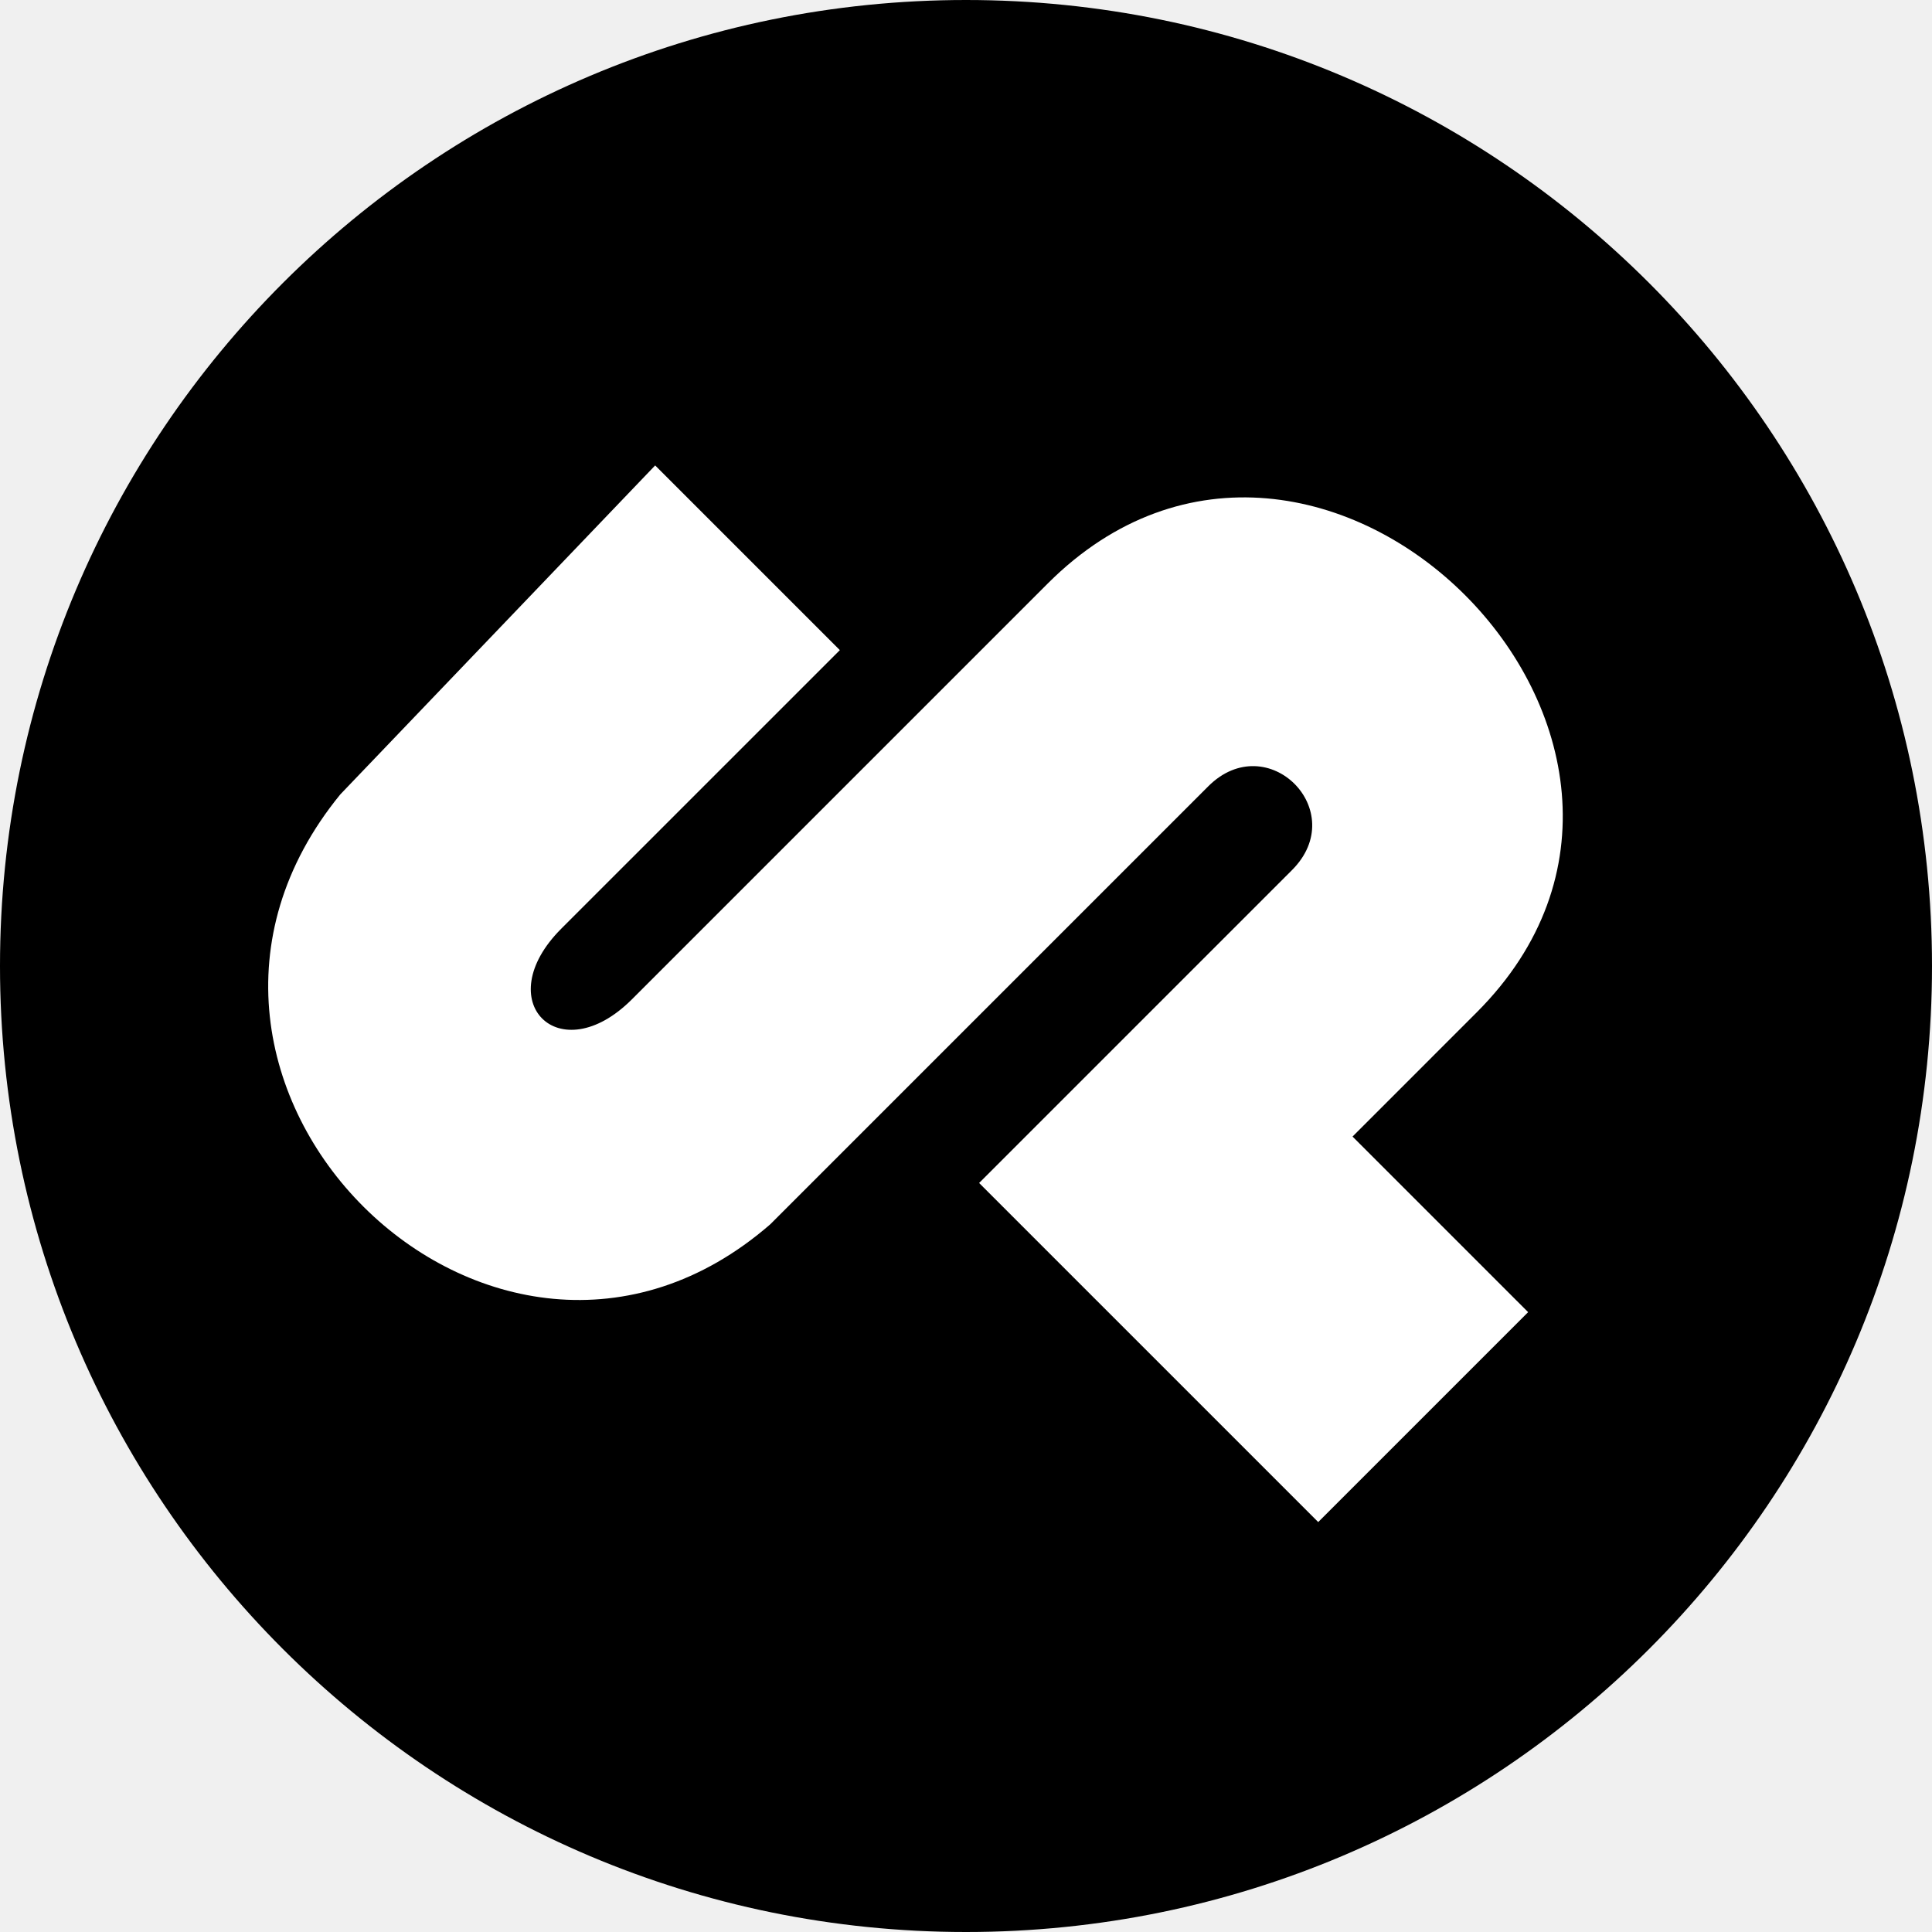
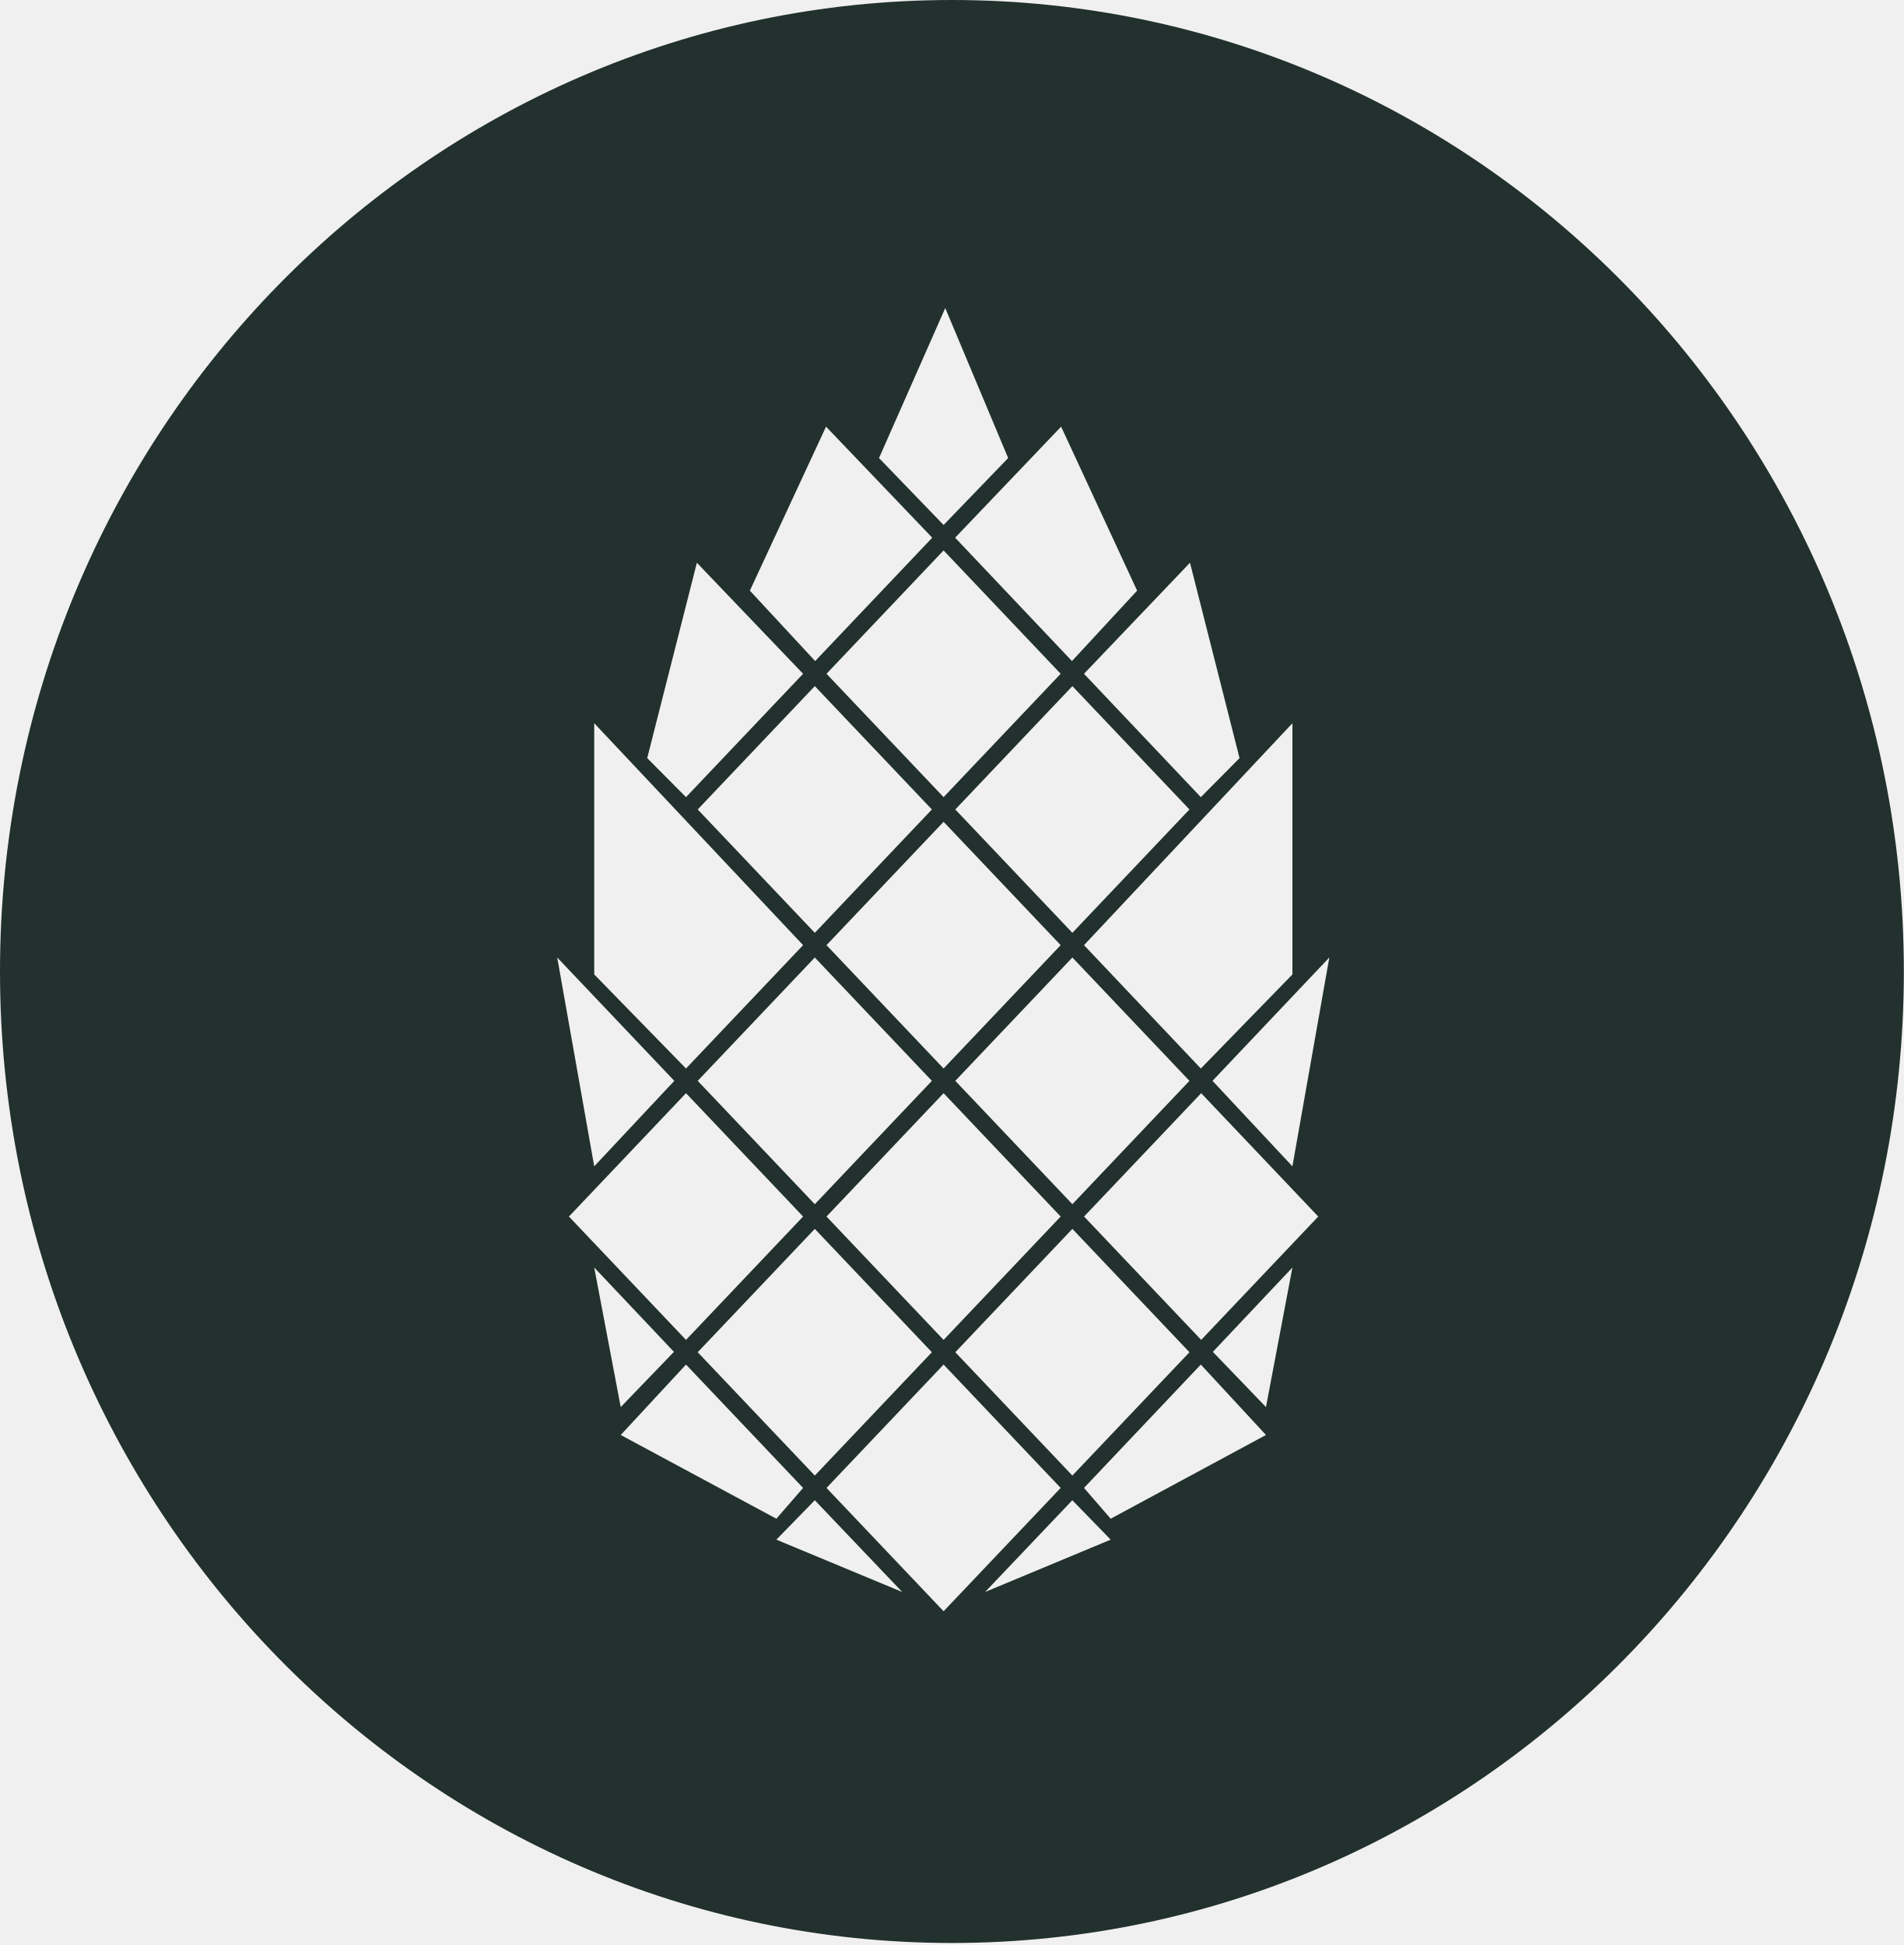
- <svg xmlns="http://www.w3.org/2000/svg" width="256px" height="256px" viewBox="0 0 256 256" version="1.1" preserveAspectRatio="xMidYMid">
-   <g>
-     <path d="M256,128 C256,198.692 198.692,256 128,256 C57.308,256 0,198.692 0,128 C0,57.308 57.308,0 128,0 C198.692,0 256,57.308 256,128" fill="#000000" />
-     <path d="M86.812,61.672 L111.284,86.144 L74.375,123.052 C64.747,132.681 74.108,142.041 83.736,132.413 L138.831,77.318 C174.67,41.479 231.504,98.313 195.665,134.152 L179.217,150.6 L202.485,173.868 L174.67,201.683 L129.738,156.751 L171.193,115.296 C179.038,107.451 167.939,96.352 160.094,104.197 L102.057,162.234 C65.416,194.061 14.065,143.245 45.089,105.267 L86.812,61.672 Z" fill="#FFFFFF" />
-   </g>
+ <svg xmlns="http://www.w3.org/2000/svg" width="138" height="141" viewBox="0 0 138 141" fill="none">
+   <path fill-rule="evenodd" clip-rule="evenodd" d="M69 140.854C107.108 140.854 138 109.323 138 70.427C138 31.531 107.108 0 69 0C30.892 0 0 31.531 0 70.427C0 109.323 30.892 140.854 69 140.854ZM59.061 87.297L67.547 78.355L59.061 69.413L50.574 78.355L59.061 87.297ZM76.882 88.191L68.396 79.249L59.909 88.191L68.396 97.134L76.882 88.191ZM86.217 98.028L77.731 89.086L69.245 98.028L77.731 106.969L86.217 98.028ZM58.212 88.191L49.725 79.249L41.239 88.191L49.725 97.134L58.212 88.191ZM59.061 106.969L67.547 98.028L59.061 89.086L50.574 98.028L59.061 106.969ZM68.396 98.922L59.909 107.865L68.396 116.806L76.882 107.865L68.396 98.922ZM59.909 68.517L68.396 77.46L76.882 68.517L68.396 59.575L59.909 68.517ZM77.731 69.412L69.245 78.354L77.731 87.296L86.217 78.354L77.731 69.412ZM50.574 58.681L59.061 67.624L67.547 58.681L59.061 49.739L50.574 58.681ZM59.909 48.845L68.396 57.787L76.882 48.845L68.396 39.902L59.909 48.845ZM73.076 33.206L68.516 22.331L63.715 33.206L68.396 38.058L73.076 33.206ZM58.212 48.845L50.513 40.795L46.913 54.959L49.725 57.788L58.212 48.845ZM67.573 38.98L59.875 30.93L54.354 42.818L59.087 47.923L67.573 38.98ZM58.212 68.517L43.072 52.429V70.639L49.725 77.46L58.212 68.517ZM48.877 78.355L40.39 69.413L43.072 84.552L48.877 78.355ZM58.212 107.865L49.725 98.922L44.993 104.027L56.275 110.097L58.212 107.865ZM48.85 98.001L43.072 91.886L44.993 102.003L48.85 98.001ZM56.275 111.615L65.396 115.408L59.061 108.758L56.275 111.615ZM87.042 57.788L89.848 54.959L86.256 40.795L78.573 48.845L87.042 57.788ZM77.701 47.923L82.424 42.818L76.915 30.93L69.233 38.98L77.701 47.923ZM87.042 77.46L93.681 70.64V52.429L78.574 68.518L87.042 77.46ZM93.68 84.551L96.356 69.412L87.888 78.354L93.68 84.551ZM78.573 107.865L80.507 110.097L91.764 104.027L87.041 98.922L78.573 107.865ZM91.764 102.004L93.68 91.887L87.914 98.001L91.764 102.004ZM71.406 115.408L80.507 111.615L77.727 108.758L71.406 115.408ZM86.217 58.681L77.731 49.739L69.245 58.681L77.731 67.624L86.217 58.681ZM78.579 88.191L87.067 97.134L95.553 88.191L87.067 79.249L78.579 88.191Z" fill="#22312D" />
</svg>
